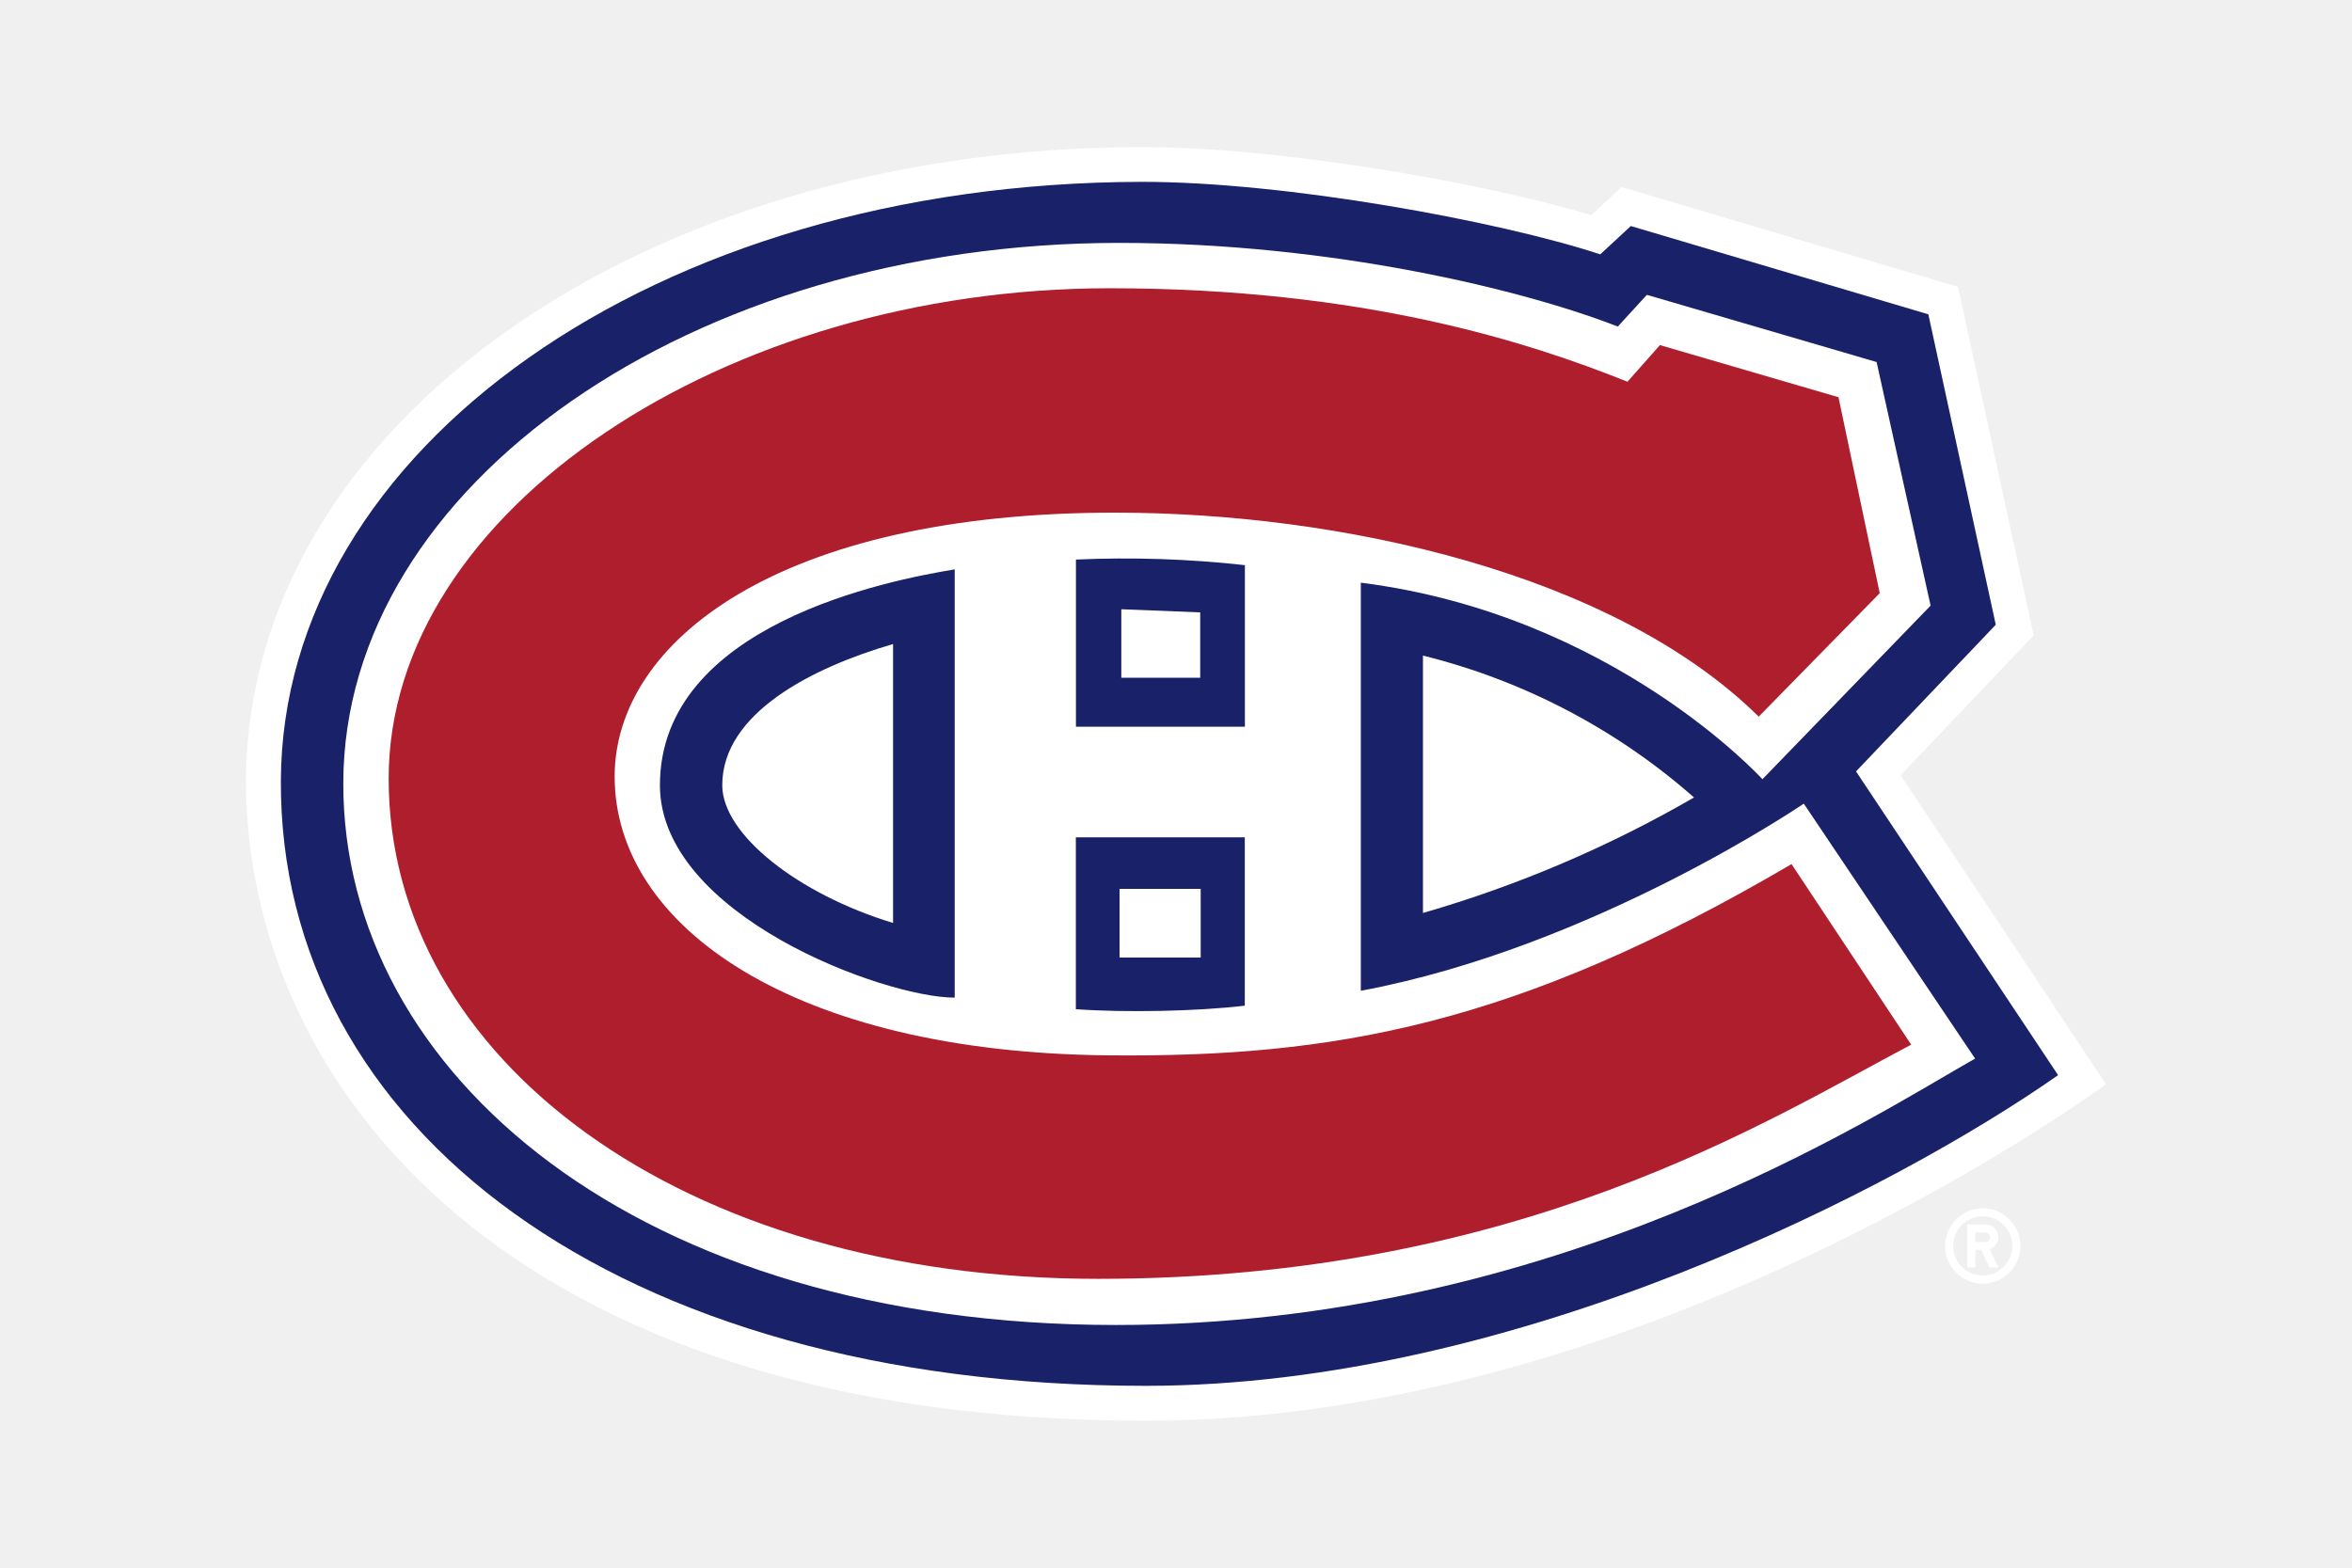
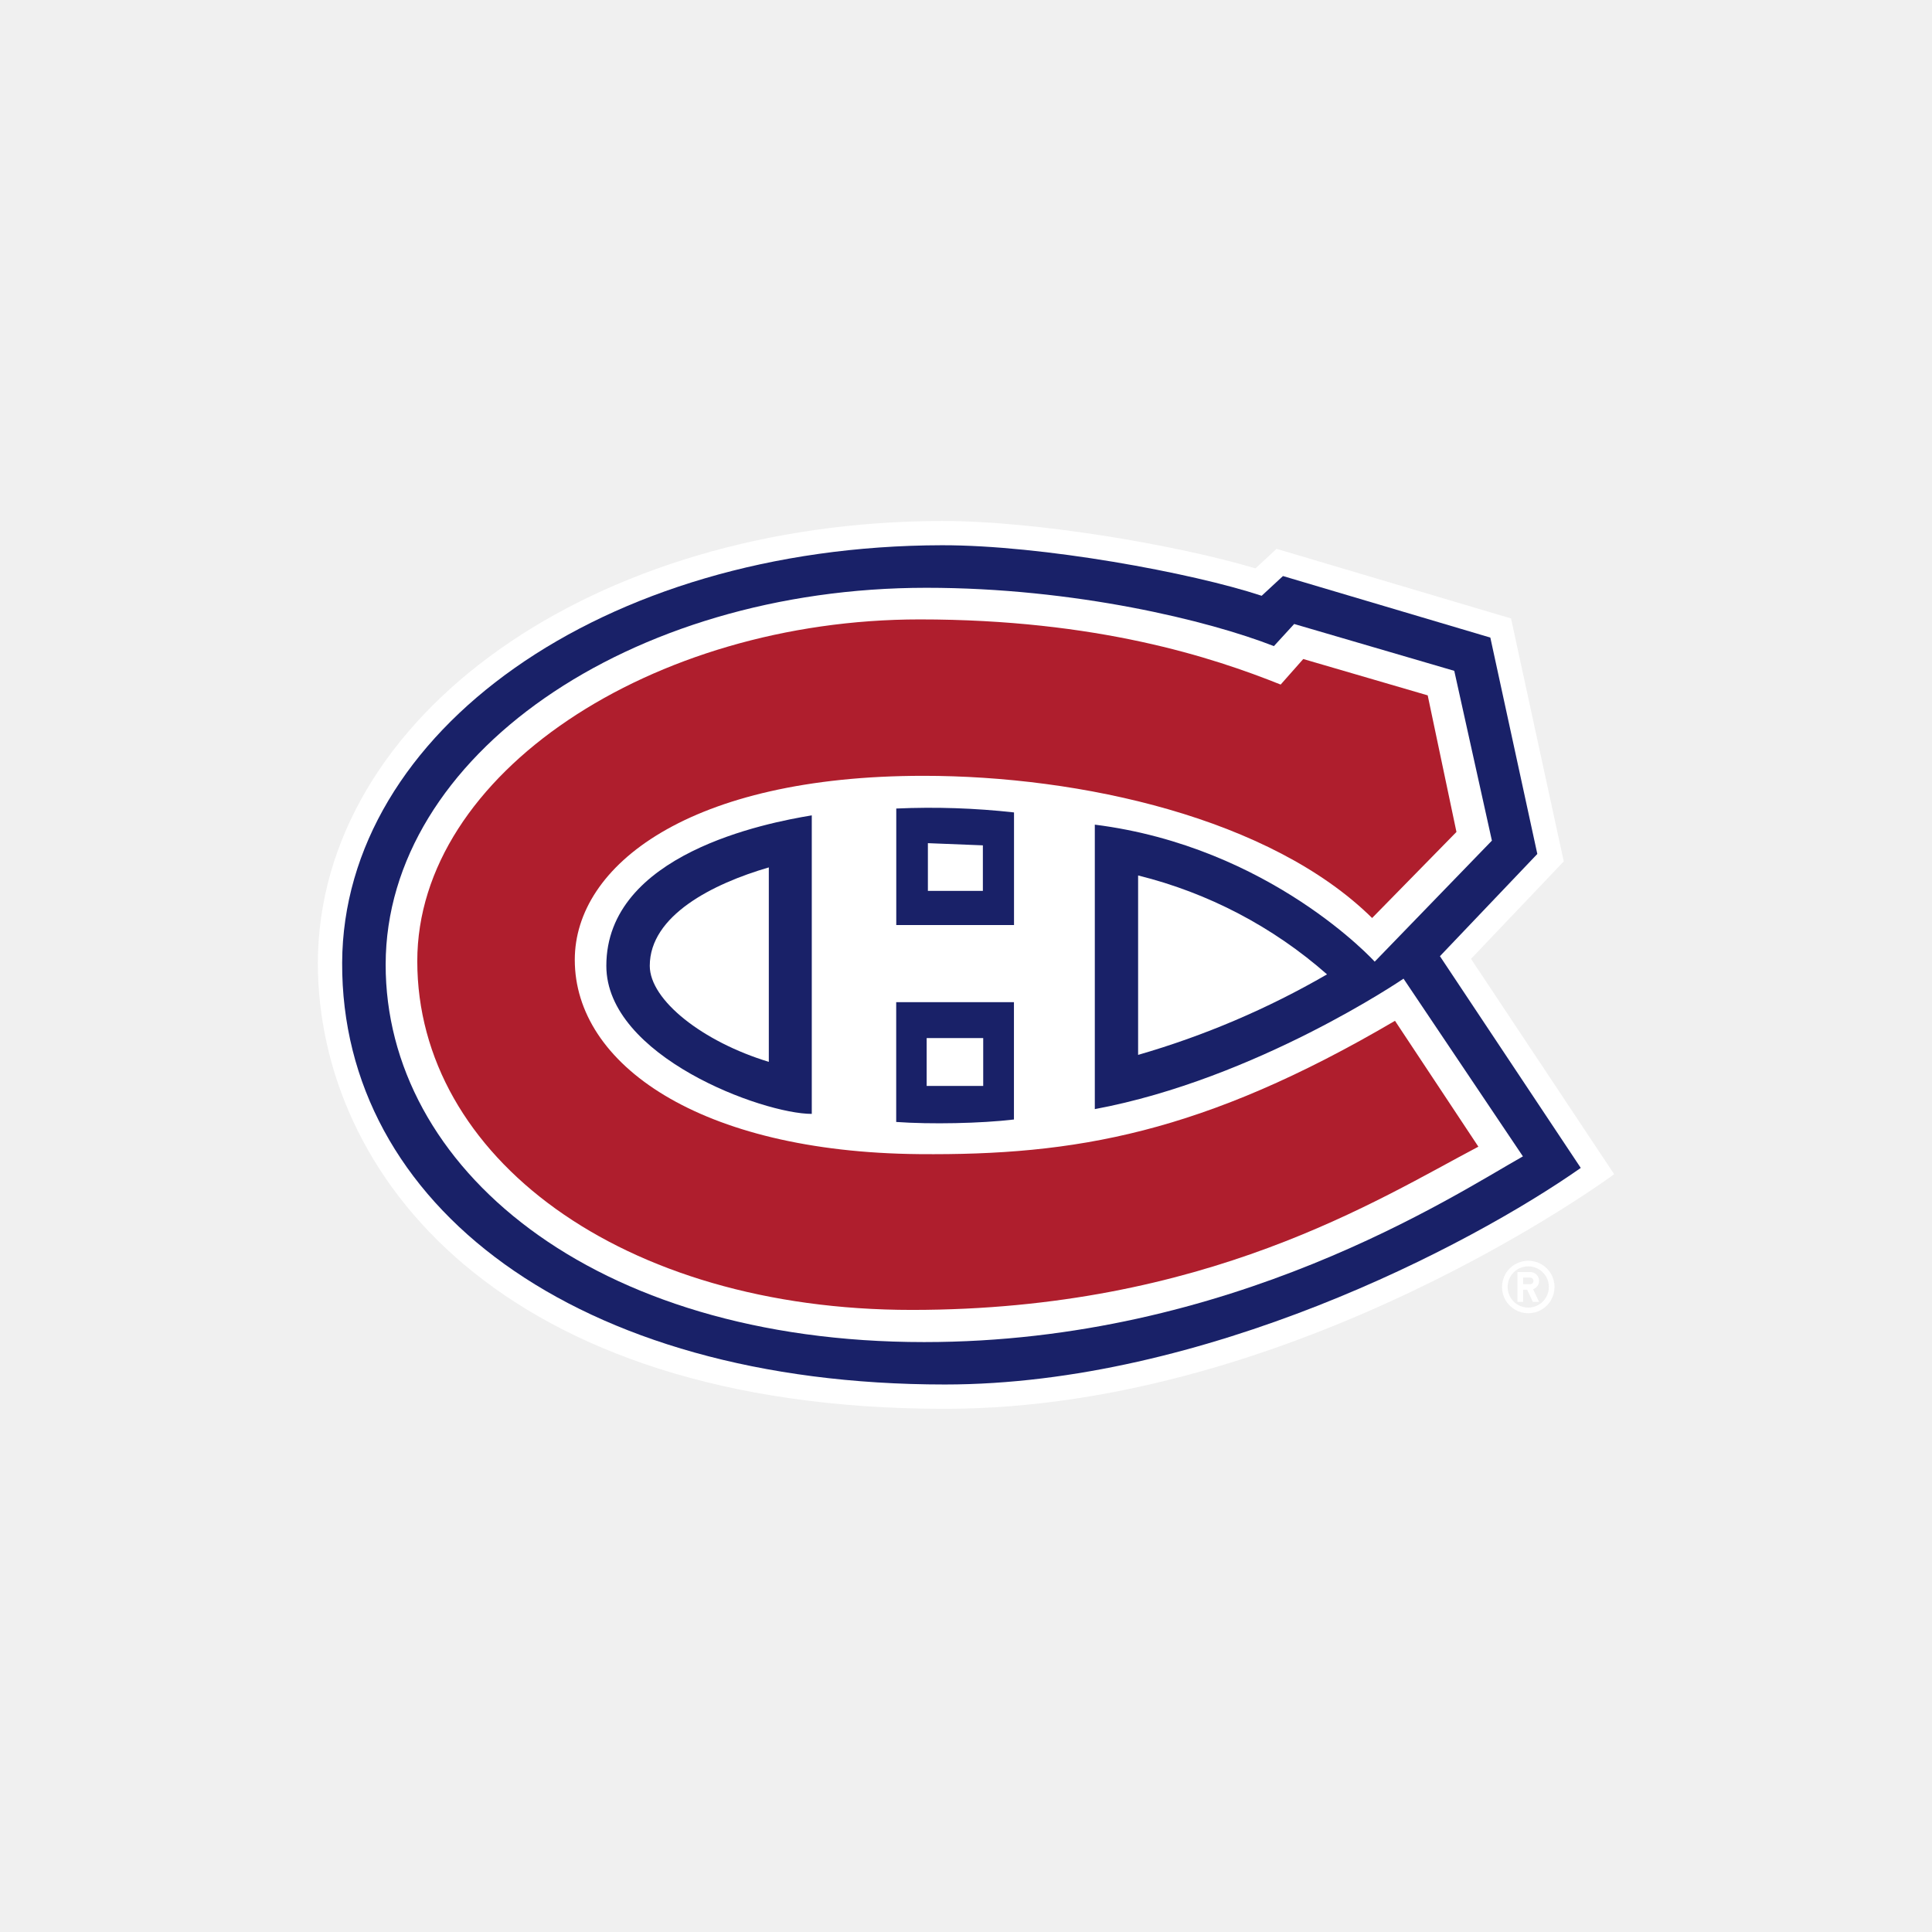
- <svg xmlns="http://www.w3.org/2000/svg" viewBox="0 0 24 16">
-   <g fill="#fff">
-     <path d="M19.394 7.912l1.358-1.427-.772-3.557-3.433-1.019-.309.286c-1.147-.342-3.213-.696-4.591-.694C6.54 1.509 2.526 4.35 2.51 7.967c0 3.095 2.669 6.533 9.181 6.533 5.16 0 9.799-3.435 9.799-3.435l-2.096-3.153zm.839 4.42a.384.384 0 1 0-.001.769.384.384 0 0 0 .001-.769zm0 .686a.302.302 0 1 1-.002-.604.302.302 0 0 1 .002.604z" />
-     <path d="M20.391 12.627a.13.13 0 0 0-.131-.13h-.186v.438h.083v-.179h.059l.084.179h.091l-.088-.186a.13.13 0 0 0 .088-.122zm-.131.048h-.103v-.096h.103c.027 0 .048.021.048.048s-.021.048-.048.048z" />
+ <svg xmlns="http://www.w3.org/2000/svg" width="512px" height="512px" viewBox="0 0 512 512" version="1.1">
+   <defs />
+   <g id="NHL" stroke="none" stroke-width="1" fill="none" fill-rule="evenodd">
+     <g id="montreal-canadiens">
+       <g id="mtl" transform="translate(75, 129)">
+         <g id="Group" fill="#FFFFFF">
+           <path d="M314.831,125.107 L339.411,99.278 L325.438,34.897 L263.301,16.453 L257.708,21.629 C236.947,15.439 199.552,9.032 174.611,9.068 C82.174,9.213 9.521,60.635 9.231,126.103 C9.231,182.122 57.54,244.35 175.407,244.35 C268.803,244.35 352.769,182.176 352.769,182.176 L314.831,125.107 L314.831,125.107 Z M330.017,205.109 C327.531,205.106 325.232,206.429 323.986,208.581 C322.74,210.733 322.736,213.386 323.977,215.541 C325.217,217.695 327.513,219.025 329.999,219.028 C332.486,219.031 334.785,217.708 336.031,215.556 C337.277,213.405 337.28,210.752 336.04,208.597 C334.799,206.442 332.504,205.112 330.017,205.109 L330.017,205.109 Z M330.017,217.526 C328.064,217.532 326.256,216.496 325.274,214.808 C324.292,213.12 324.285,211.037 325.256,209.342 C326.227,207.648 328.028,206.6 329.981,206.593 C333,206.583 335.455,209.023 335.465,212.041 C335.475,215.06 333.036,217.516 330.017,217.526 L330.017,217.526 Z" id="Shape" />
+           <path d="M332.877,210.449 C332.877,209.821 332.627,209.22 332.182,208.778 C331.736,208.337 331.133,208.091 330.506,208.096 L327.139,208.096 L327.139,216.023 L328.642,216.023 L328.642,212.784 L329.71,212.784 L331.23,216.023 L332.877,216.023 L331.284,212.657 C332.23,212.334 332.869,211.448 332.877,210.449 L332.877,210.449 Z M330.506,211.317 L328.642,211.317 L328.642,209.58 L330.506,209.58 C330.995,209.58 331.375,209.96 331.375,210.449 C331.375,210.937 330.995,211.317 330.506,211.317 Z" id="Shape" />
+         </g>
+         <path d="M306.596,124.401 L332.406,97.306 L319.954,39.965 L265.002,23.657 L259.355,28.888 C240.839,22.77 201.163,15.457 174.629,15.494 C84.473,15.656 15.928,65.124 15.675,126.121 C15.385,190.104 77.45,237.906 175.407,237.906 C243.988,237.906 314.234,201.326 343.918,180.511 L306.596,124.401 L306.596,124.401 Z" id="Shape" fill="#192168" />
+         <path d="M296.949,130.356 C296.949,130.356 258.034,156.927 215.137,164.927 L215.137,89.541 C261.708,95.405 289.31,125.849 289.31,125.849 L320.37,93.776 L310.397,48.779 L267.97,36.363 L262.595,42.227 C245.382,35.494 209.851,26.77 170.502,26.77 C91.695,26.77 27.313,71.441 27.204,126.537 C27.096,180.204 81.721,226.666 169.905,226.666 C251.355,226.666 310.162,187.842 328.587,177.452 L296.949,130.356 L296.949,130.356 Z M162.52,116.148 L162.52,85.269 C172.932,84.804 183.365,85.149 193.724,86.301 L193.724,116.148 L162.52,116.148 Z M193.706,136.583 L193.706,167.678 C184.928,168.728 171.552,168.982 162.502,168.33 L162.502,136.583 L193.706,136.583 Z M140.13,87.079 L140.13,166.194 C127.134,166.194 85.685,150.954 85.685,126.953 C85.685,97.269 128.057,89.07 140.13,87.079 Z" id="Shape" fill="#FFFFFF" />
+         <path d="M128.745,152.402 L128.745,100.871 C113.885,105.197 97.197,113.614 97.197,126.953 C97.197,136.076 111.279,147.099 128.745,152.402 L128.745,152.402 Z M276.677,129.216 C262.332,116.591 245.161,107.602 226.612,103.007 L226.612,150.556 C244.106,145.504 260.918,138.338 276.677,129.216 L276.677,129.216 Z M170.9,107.098 L185.471,107.098 L185.471,95.025 L170.9,94.446 L170.9,107.098 Z M170.574,146.103 L185.561,146.103 L185.561,158.791 L170.574,158.791 L170.574,146.103 Z" id="Shape" fill="#FFFFFF" />
+         <path d="M294.686,141.524 C243.771,171.425 209.851,177.235 168.529,176.855 C110.428,176.312 77.323,153.054 77.323,125.361 C77.323,100.401 107.677,76.599 169.706,76.599 C211.444,76.599 261.744,87.785 288.623,114.283 L310.976,91.477 L303.356,55.277 L270.378,45.648 L264.387,52.418 C246.305,45.178 215.734,35.15 168.728,35.15 C97.794,35.15 35.585,76.129 35.585,125.723 C35.585,177.525 89.758,218.141 166.629,218.141 C244.603,218.141 290.36,188.765 316.786,174.882 L294.686,141.524 L294.686,141.524 Z" id="Shape" fill="#AF1E2D" />
+       </g>
+     </g>
  </g>
-   <path fill="#192168" d="M18.939 7.873l1.426-1.497-.688-3.168-3.036-.901-.312.289c-1.023-.338-3.215-.742-4.681-.74-4.981.009-8.768 2.742-8.782 6.112-.016 3.535 3.413 6.176 8.825 6.176 3.789 0 7.67-2.021 9.31-3.171l-2.062-3.1z" />
-   <path fill="#fff" d="M18.406 8.202s-2.15 1.468-4.52 1.91V5.947c2.573.324 4.098 2.006 4.098 2.006L19.7 6.181l-.551-2.486-2.344-.686-.297.324c-.951-.372-2.914-.854-5.088-.854-4.354 0-7.911 2.468-7.917 5.512-.006 2.965 3.012 5.532 7.884 5.532 4.5 0 7.749-2.145 8.767-2.719l-1.748-2.602zm-7.427-.785V5.711a11.11 11.11 0 0 1 1.724.057v1.649h-1.724zm1.723 1.129v1.718c-.485.058-1.224.072-1.724.036V8.546h1.724zm-2.96-2.735v4.371c-.718 0-3.008-.842-3.008-2.168 0-1.64 2.341-2.093 3.008-2.203z" />
-   <path d="M9.113 9.42V6.573c-.821.239-1.743.704-1.743 1.441 0 .504.778 1.113 1.743 1.406zm8.173-1.281a6.582 6.582 0 0 0-2.766-1.448v2.627a12.375 12.375 0 0 0 2.766-1.179zm-5.844-1.222h.805V6.25l-.805-.032zm-.018 2.155h.828v.701h-.828z" fill="#fff" />
-   <path fill="#af1e2d" d="M18.281 8.819c-2.813 1.652-4.687 1.973-6.97 1.952-3.21-.03-5.039-1.315-5.039-2.845 0-1.379 1.677-2.694 5.104-2.694 2.306 0 5.085.618 6.57 2.082l1.235-1.26-.421-2-1.822-.532-.331.374c-.999-.4-2.688-.954-5.285-.954-3.919 0-7.356 2.264-7.356 5.004 0 2.862 2.993 5.106 7.24 5.106 4.308 0 6.836-1.623 8.296-2.39l-1.221-1.843z" />
</svg>
